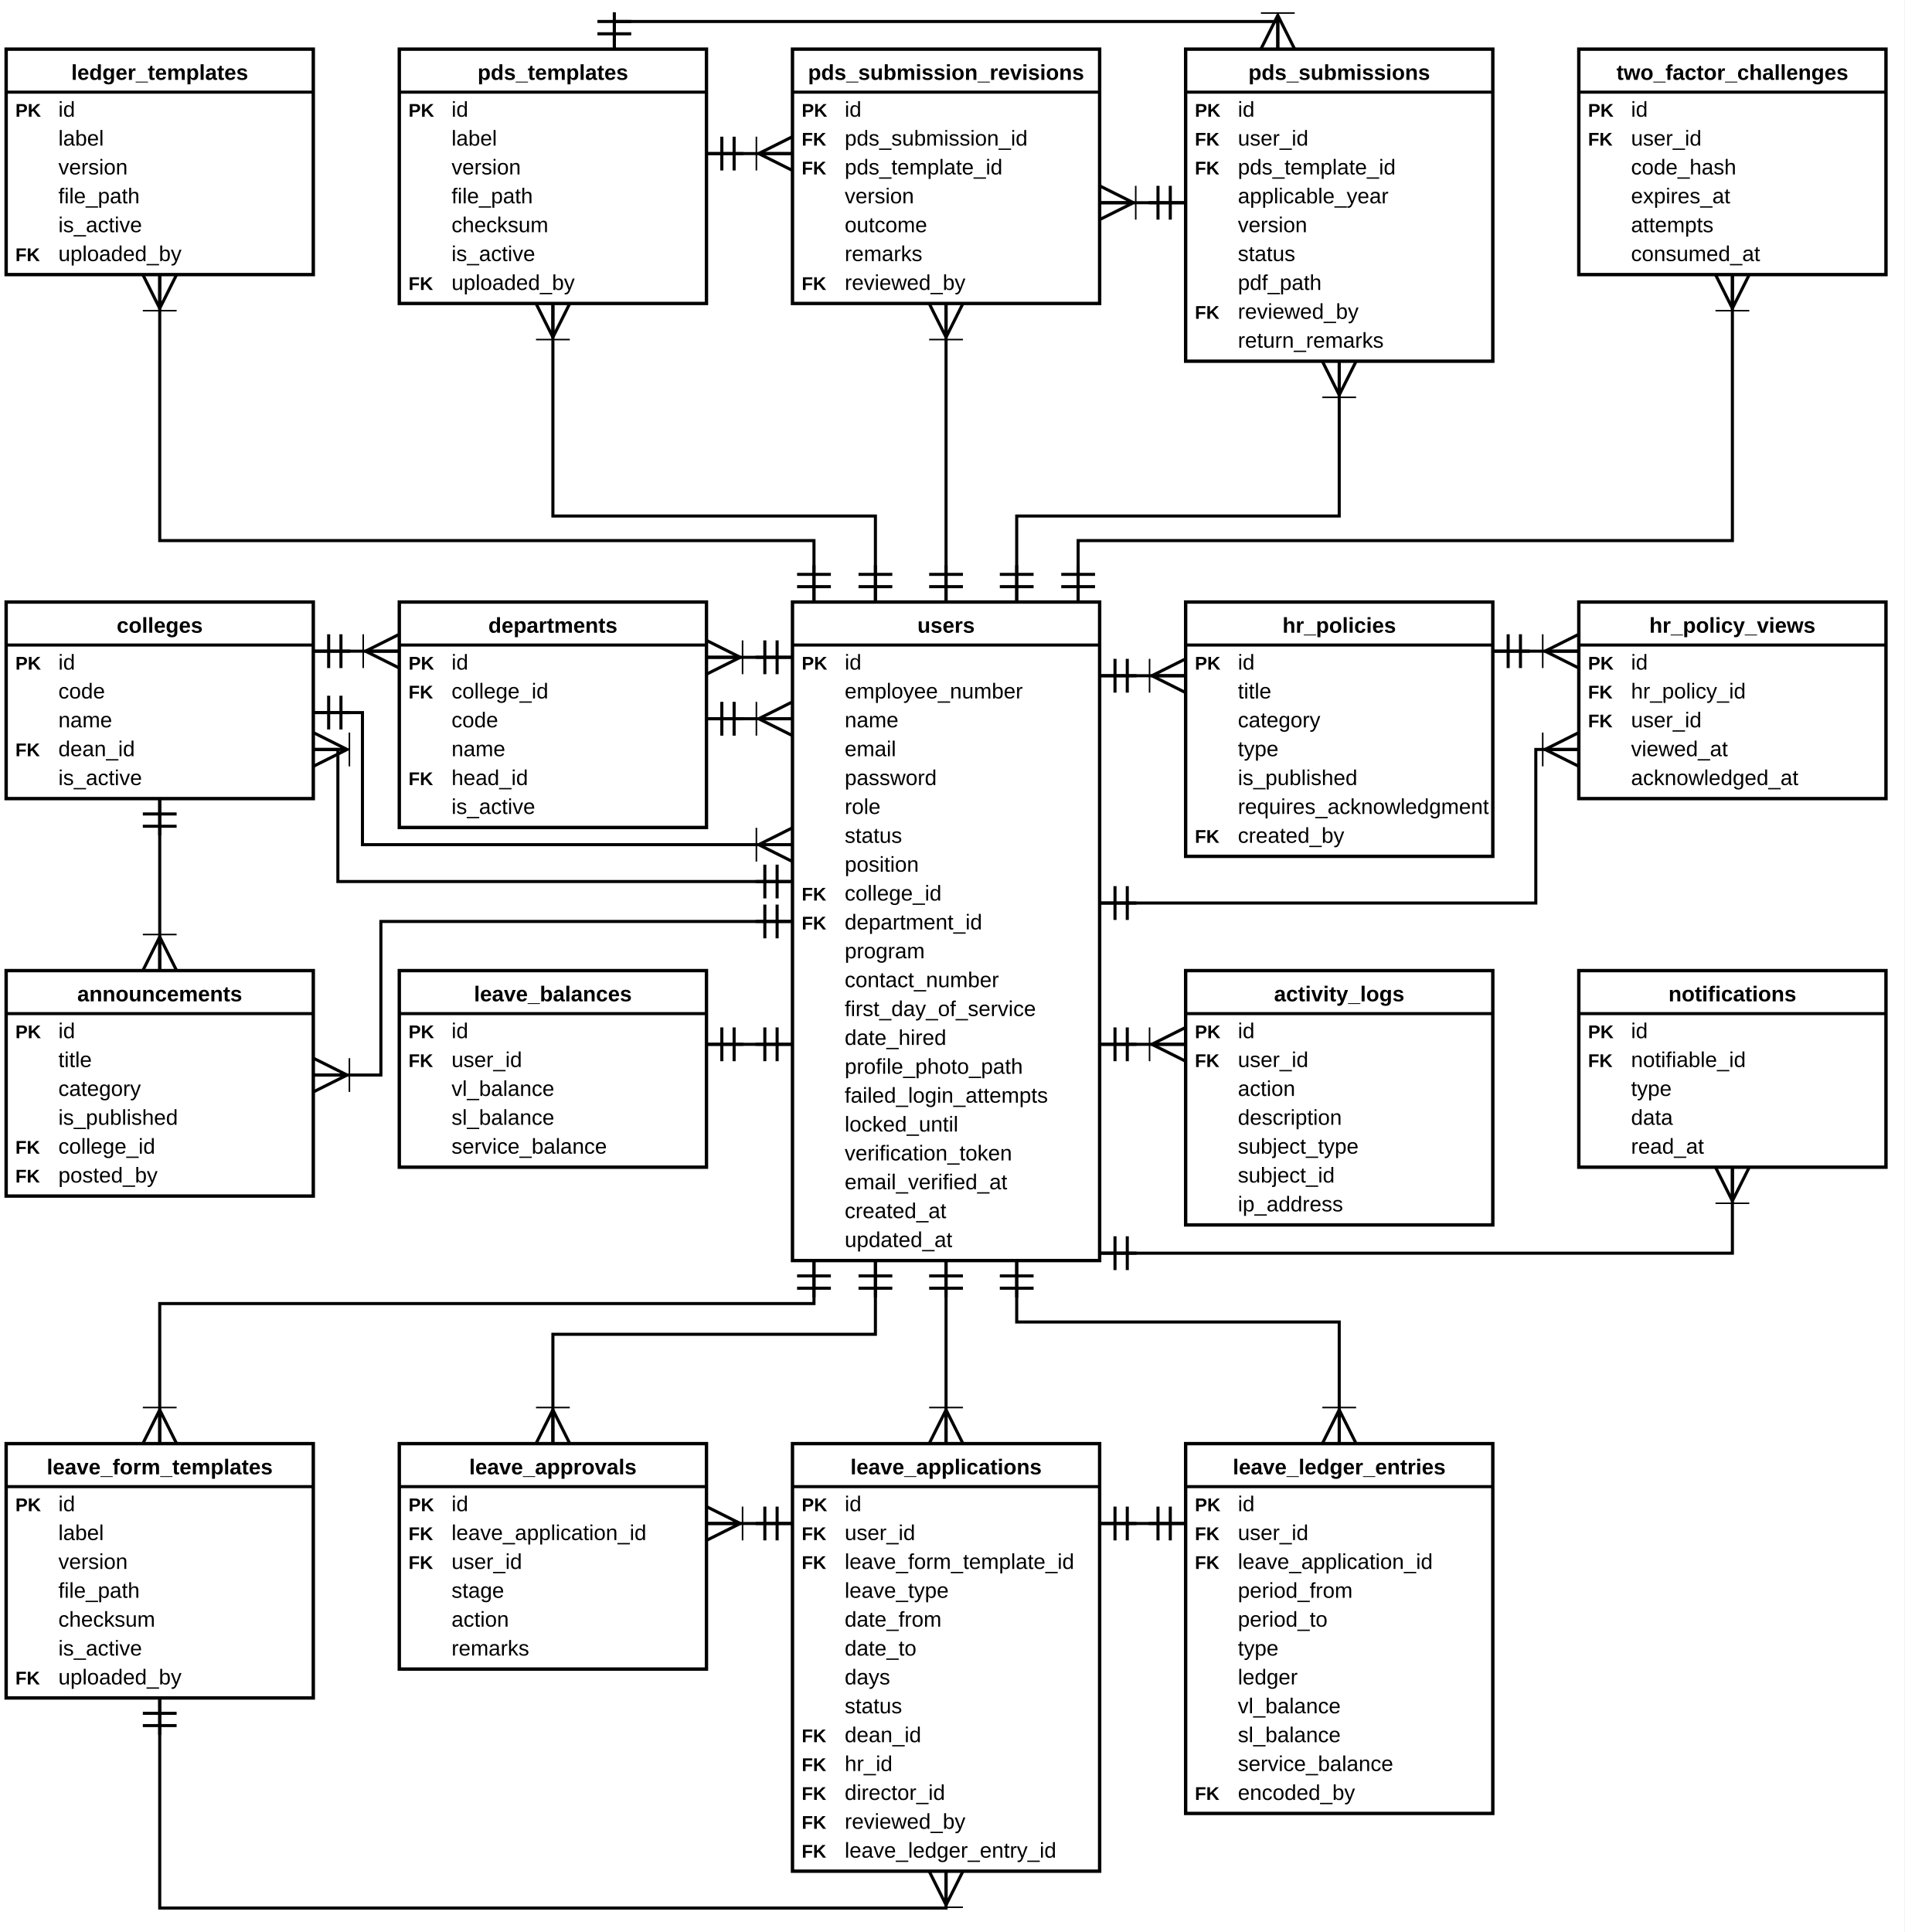
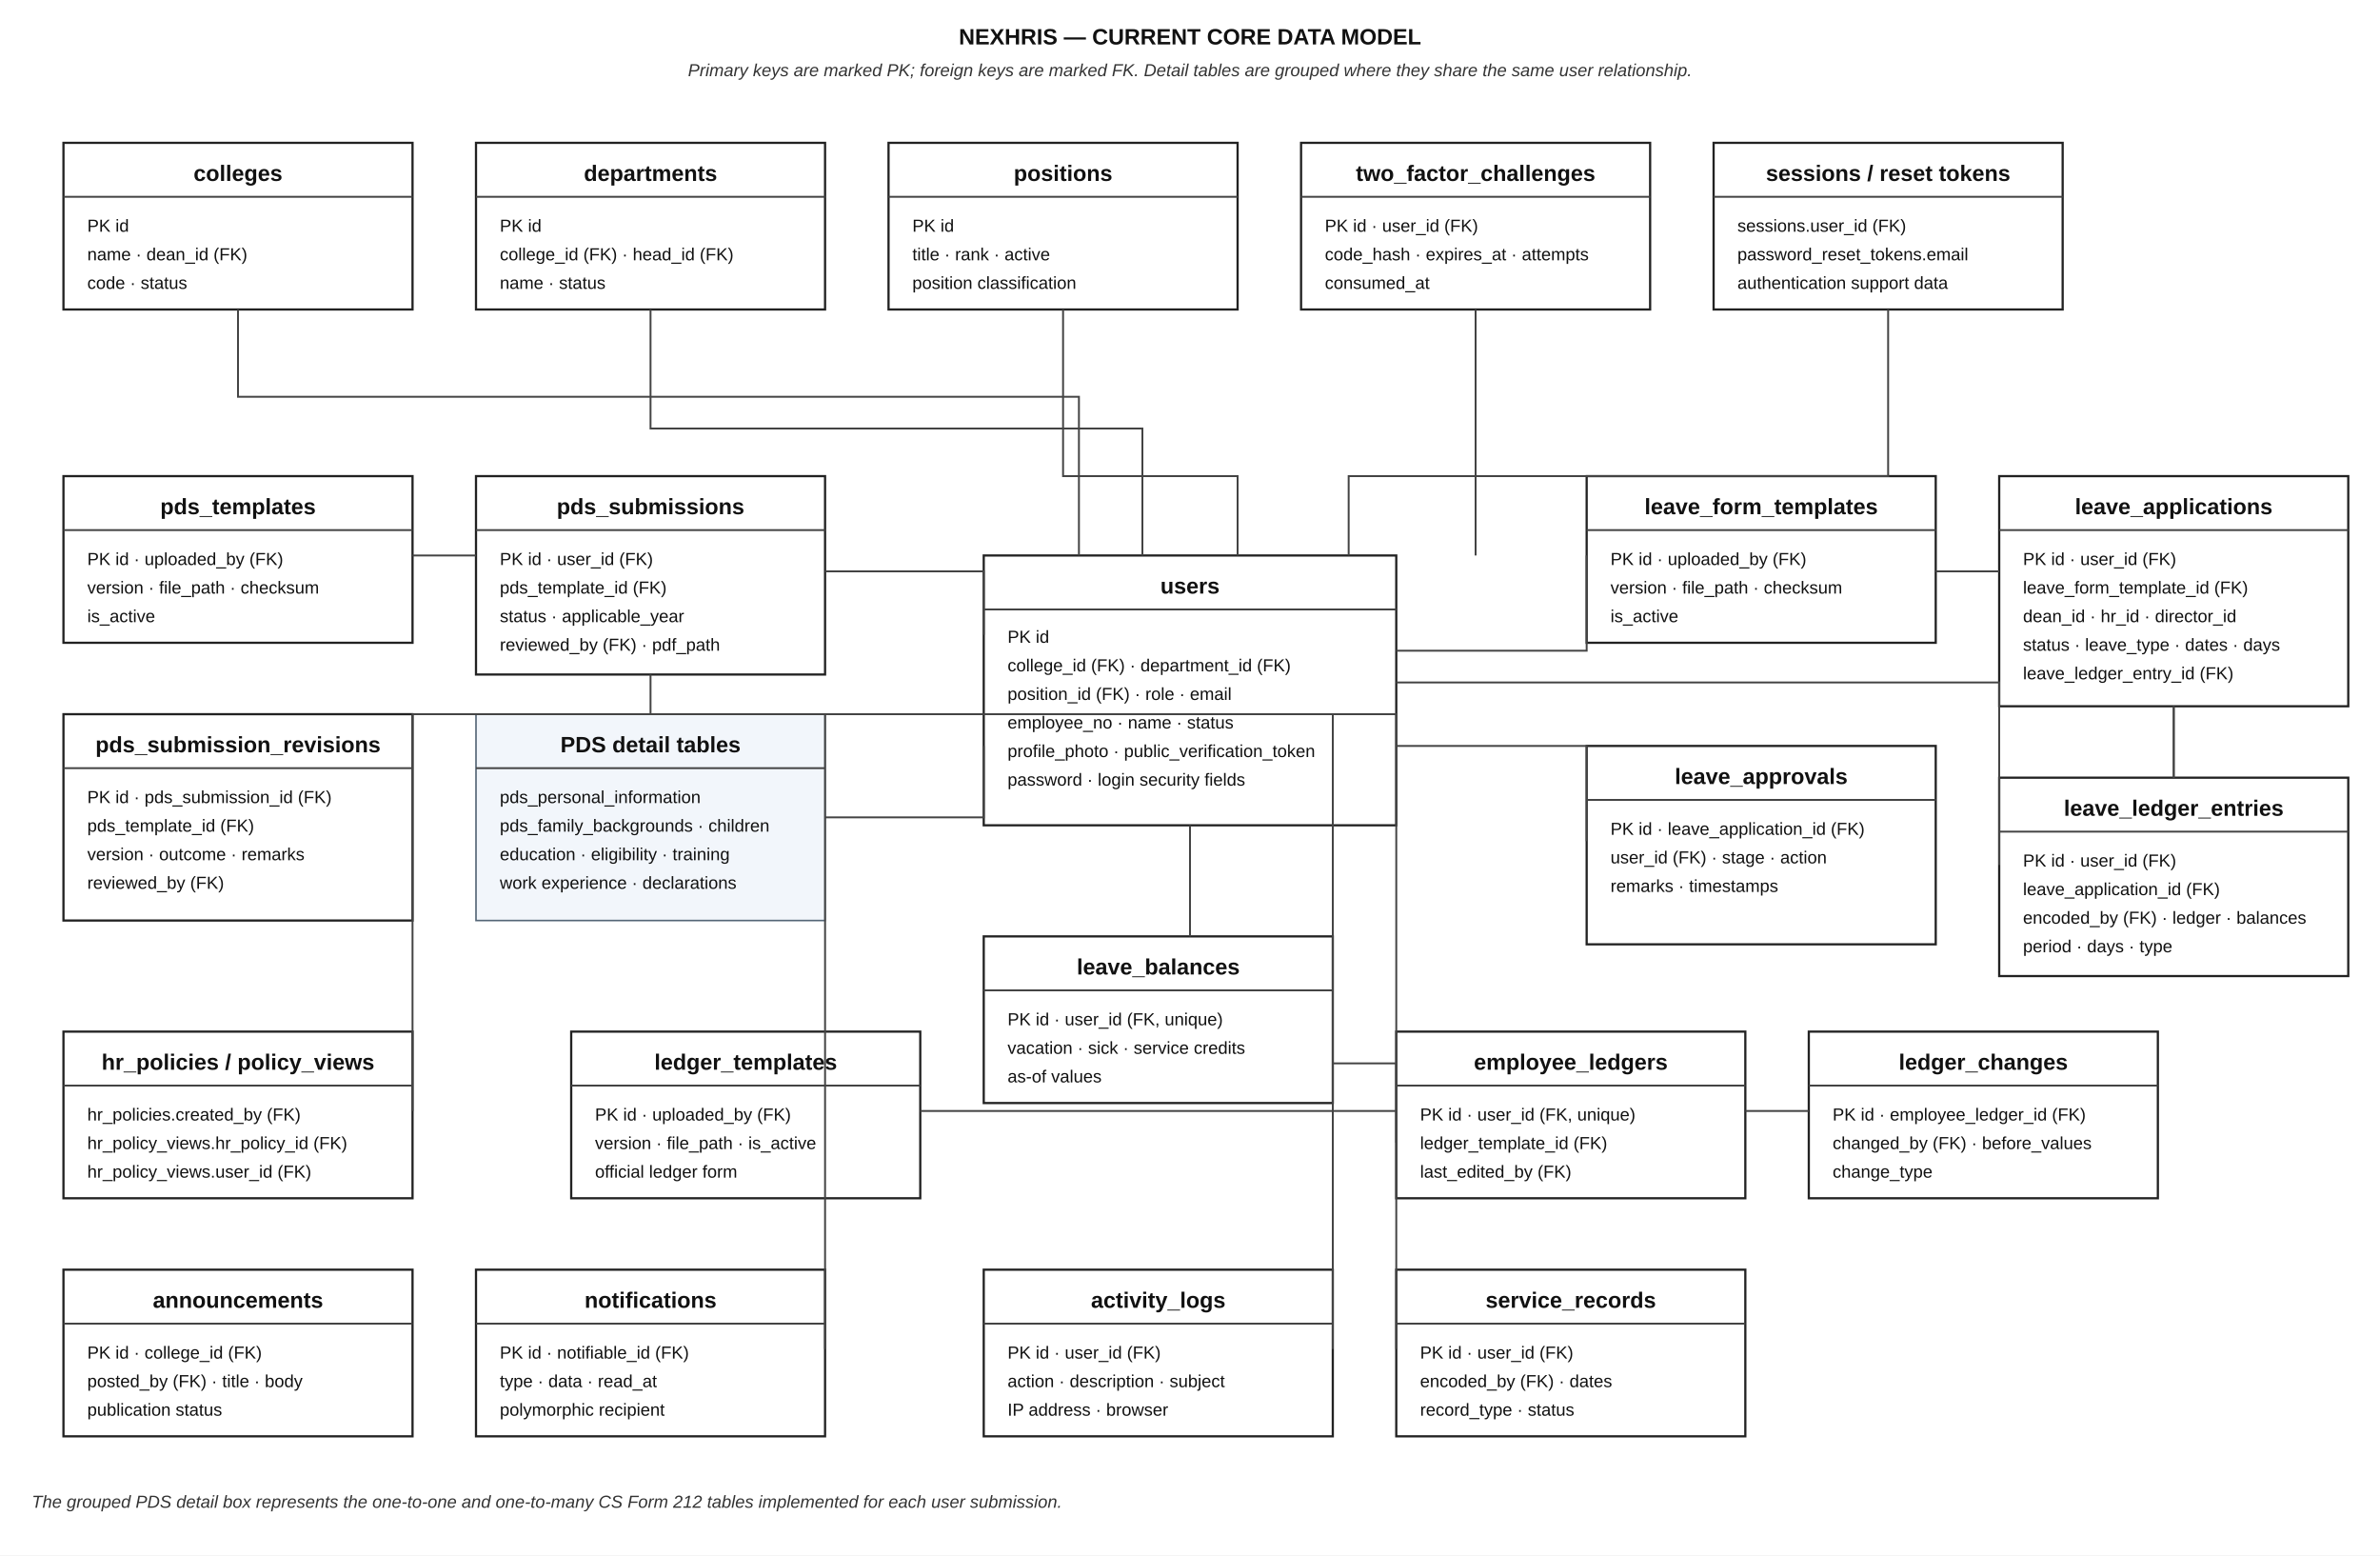
- <svg xmlns="http://www.w3.org/2000/svg" viewBox="0 0 620 629" width="620" height="629">
-   <rect x="0" y="0" width="620" height="629" fill="#ffffff" />
+ <svg xmlns="http://www.w3.org/2000/svg" width="1500" height="980" viewBox="0 0 1500 980">
+   <rect width="1500" height="980" fill="white" />
  <defs>
-     <marker id="uga" viewBox="0 0 10 10" refX="9" refY="5" markerWidth="7" markerHeight="7" orient="auto-start-reverse">
-       <path d="M0,0.8 L9.2,5 L0,9.2 z" fill="#000" />
-     </marker>
-     <marker id="ugg" viewBox="0 0 12 12" refX="11" refY="6" markerWidth="11" markerHeight="11" orient="auto">
-       <path d="M0.5,0.5 L11,6 L0.5,11.5 z" fill="#fff" stroke="#000" stroke-width="1" />
-     </marker>
-     <marker id="ugcrow" viewBox="0 0 12 12" refX="12" refY="6" markerWidth="12" markerHeight="12" orient="auto">
-       <path d="M12,0.5 L1,6 L12,11.5 M1,6 H12 M0,0.5 V11.5" fill="none" stroke="#000" stroke-width="1" />
-     </marker>
-     <marker id="ugone" viewBox="0 0 12 12" refX="12" refY="6" markerWidth="12" markerHeight="12" orient="auto-start-reverse">
-       <path d="M3,0.5 V11.5 M7,0.5 V11.5 M0,6 H12" fill="none" stroke="#000" stroke-width="1" />
-     </marker>
+     <style>text{font-family:Arial,Helvetica,sans-serif;fill:#111}.box{fill:#fff;stroke:#222;stroke-width:1.4}.title{font-size:14px;font-weight:bold}.field{font-size:11px}.rel{stroke:#444;stroke-width:1.2;fill:none}.card{font-size:11px;font-style:italic;fill:#333}.group{fill:#f2f6fb;stroke:#567;stroke-width:1}</style>
  </defs>
-   <rect x="2" y="16" width="100" height="73.4" fill="#fff" stroke="#000" stroke-width="1.1" />
-   <path d="M2,30 H102" fill="none" stroke="#000" stroke-width="1" />
-   <text x="52" y="26" text-anchor="middle" font-family="Arial, Helvetica, sans-serif" fill="#000" font-size="7" font-weight="bold">ledger_templates</text>
-   <text x="5" y="38" font-family="Arial, Helvetica, sans-serif" fill="#000" font-size="6" font-weight="bold">PK</text>
-   <text x="19" y="38" font-family="Arial, Helvetica, sans-serif" fill="#000" font-size="7">id</text>
-   <text x="19" y="47.4" font-family="Arial, Helvetica, sans-serif" fill="#000" font-size="7">label</text>
-   <text x="19" y="56.8" font-family="Arial, Helvetica, sans-serif" fill="#000" font-size="7">version</text>
-   <text x="19" y="66.2" font-family="Arial, Helvetica, sans-serif" fill="#000" font-size="7">file_path</text>
-   <text x="19" y="75.6" font-family="Arial, Helvetica, sans-serif" fill="#000" font-size="7">is_active</text>
-   <text x="5" y="85" font-family="Arial, Helvetica, sans-serif" fill="#000" font-size="6" font-weight="bold">FK</text>
-   <text x="19" y="85" font-family="Arial, Helvetica, sans-serif" fill="#000" font-size="7">uploaded_by</text>
-   <rect x="130" y="16" width="100" height="82.8" fill="#fff" stroke="#000" stroke-width="1.1" />
-   <path d="M130,30 H230" fill="none" stroke="#000" stroke-width="1" />
-   <text x="180" y="26" text-anchor="middle" font-family="Arial, Helvetica, sans-serif" fill="#000" font-size="7" font-weight="bold">pds_templates</text>
-   <text x="133" y="38" font-family="Arial, Helvetica, sans-serif" fill="#000" font-size="6" font-weight="bold">PK</text>
-   <text x="147" y="38" font-family="Arial, Helvetica, sans-serif" fill="#000" font-size="7">id</text>
-   <text x="147" y="47.4" font-family="Arial, Helvetica, sans-serif" fill="#000" font-size="7">label</text>
-   <text x="147" y="56.8" font-family="Arial, Helvetica, sans-serif" fill="#000" font-size="7">version</text>
-   <text x="147" y="66.2" font-family="Arial, Helvetica, sans-serif" fill="#000" font-size="7">file_path</text>
-   <text x="147" y="75.6" font-family="Arial, Helvetica, sans-serif" fill="#000" font-size="7">checksum</text>
-   <text x="147" y="85" font-family="Arial, Helvetica, sans-serif" fill="#000" font-size="7">is_active</text>
-   <text x="133" y="94.4" font-family="Arial, Helvetica, sans-serif" fill="#000" font-size="6" font-weight="bold">FK</text>
-   <text x="147" y="94.4" font-family="Arial, Helvetica, sans-serif" fill="#000" font-size="7">uploaded_by</text>
-   <rect x="258" y="16" width="100" height="82.8" fill="#fff" stroke="#000" stroke-width="1.1" />
-   <path d="M258,30 H358" fill="none" stroke="#000" stroke-width="1" />
-   <text x="308" y="26" text-anchor="middle" font-family="Arial, Helvetica, sans-serif" fill="#000" font-size="7" font-weight="bold">pds_submission_revisions</text>
-   <text x="261" y="38" font-family="Arial, Helvetica, sans-serif" fill="#000" font-size="6" font-weight="bold">PK</text>
-   <text x="275" y="38" font-family="Arial, Helvetica, sans-serif" fill="#000" font-size="7">id</text>
-   <text x="261" y="47.4" font-family="Arial, Helvetica, sans-serif" fill="#000" font-size="6" font-weight="bold">FK</text>
-   <text x="275" y="47.4" font-family="Arial, Helvetica, sans-serif" fill="#000" font-size="7">pds_submission_id</text>
-   <text x="261" y="56.8" font-family="Arial, Helvetica, sans-serif" fill="#000" font-size="6" font-weight="bold">FK</text>
-   <text x="275" y="56.8" font-family="Arial, Helvetica, sans-serif" fill="#000" font-size="7">pds_template_id</text>
-   <text x="275" y="66.2" font-family="Arial, Helvetica, sans-serif" fill="#000" font-size="7">version</text>
-   <text x="275" y="75.6" font-family="Arial, Helvetica, sans-serif" fill="#000" font-size="7">outcome</text>
-   <text x="275" y="85" font-family="Arial, Helvetica, sans-serif" fill="#000" font-size="7">remarks</text>
-   <text x="261" y="94.4" font-family="Arial, Helvetica, sans-serif" fill="#000" font-size="6" font-weight="bold">FK</text>
-   <text x="275" y="94.4" font-family="Arial, Helvetica, sans-serif" fill="#000" font-size="7">reviewed_by</text>
-   <rect x="386" y="16" width="100" height="101.6" fill="#fff" stroke="#000" stroke-width="1.1" />
-   <path d="M386,30 H486" fill="none" stroke="#000" stroke-width="1" />
-   <text x="436" y="26" text-anchor="middle" font-family="Arial, Helvetica, sans-serif" fill="#000" font-size="7" font-weight="bold">pds_submissions</text>
-   <text x="389" y="38" font-family="Arial, Helvetica, sans-serif" fill="#000" font-size="6" font-weight="bold">PK</text>
-   <text x="403" y="38" font-family="Arial, Helvetica, sans-serif" fill="#000" font-size="7">id</text>
-   <text x="389" y="47.4" font-family="Arial, Helvetica, sans-serif" fill="#000" font-size="6" font-weight="bold">FK</text>
-   <text x="403" y="47.4" font-family="Arial, Helvetica, sans-serif" fill="#000" font-size="7">user_id</text>
-   <text x="389" y="56.8" font-family="Arial, Helvetica, sans-serif" fill="#000" font-size="6" font-weight="bold">FK</text>
-   <text x="403" y="56.8" font-family="Arial, Helvetica, sans-serif" fill="#000" font-size="7">pds_template_id</text>
-   <text x="403" y="66.2" font-family="Arial, Helvetica, sans-serif" fill="#000" font-size="7">applicable_year</text>
-   <text x="403" y="75.6" font-family="Arial, Helvetica, sans-serif" fill="#000" font-size="7">version</text>
-   <text x="403" y="85" font-family="Arial, Helvetica, sans-serif" fill="#000" font-size="7">status</text>
-   <text x="403" y="94.4" font-family="Arial, Helvetica, sans-serif" fill="#000" font-size="7">pdf_path</text>
-   <text x="389" y="103.8" font-family="Arial, Helvetica, sans-serif" fill="#000" font-size="6" font-weight="bold">FK</text>
-   <text x="403" y="103.8" font-family="Arial, Helvetica, sans-serif" fill="#000" font-size="7">reviewed_by</text>
-   <text x="403" y="113.2" font-family="Arial, Helvetica, sans-serif" fill="#000" font-size="7">return_remarks</text>
-   <rect x="514" y="16" width="100" height="73.4" fill="#fff" stroke="#000" stroke-width="1.1" />
-   <path d="M514,30 H614" fill="none" stroke="#000" stroke-width="1" />
-   <text x="564" y="26" text-anchor="middle" font-family="Arial, Helvetica, sans-serif" fill="#000" font-size="7" font-weight="bold">two_factor_challenges</text>
-   <text x="517" y="38" font-family="Arial, Helvetica, sans-serif" fill="#000" font-size="6" font-weight="bold">PK</text>
-   <text x="531" y="38" font-family="Arial, Helvetica, sans-serif" fill="#000" font-size="7">id</text>
-   <text x="517" y="47.4" font-family="Arial, Helvetica, sans-serif" fill="#000" font-size="6" font-weight="bold">FK</text>
-   <text x="531" y="47.4" font-family="Arial, Helvetica, sans-serif" fill="#000" font-size="7">user_id</text>
-   <text x="531" y="56.8" font-family="Arial, Helvetica, sans-serif" fill="#000" font-size="7">code_hash</text>
-   <text x="531" y="66.2" font-family="Arial, Helvetica, sans-serif" fill="#000" font-size="7">expires_at</text>
-   <text x="531" y="75.6" font-family="Arial, Helvetica, sans-serif" fill="#000" font-size="7">attempts</text>
-   <text x="531" y="85" font-family="Arial, Helvetica, sans-serif" fill="#000" font-size="7">consumed_at</text>
-   <rect x="258" y="196" width="100" height="214.4" fill="#fff" stroke="#000" stroke-width="1.1" />
-   <path d="M258,210 H358" fill="none" stroke="#000" stroke-width="1" />
-   <text x="308" y="206" text-anchor="middle" font-family="Arial, Helvetica, sans-serif" fill="#000" font-size="7" font-weight="bold">users</text>
-   <text x="261" y="218" font-family="Arial, Helvetica, sans-serif" fill="#000" font-size="6" font-weight="bold">PK</text>
-   <text x="275" y="218" font-family="Arial, Helvetica, sans-serif" fill="#000" font-size="7">id</text>
-   <text x="275" y="227.4" font-family="Arial, Helvetica, sans-serif" fill="#000" font-size="7">employee_number</text>
-   <text x="275" y="236.8" font-family="Arial, Helvetica, sans-serif" fill="#000" font-size="7">name</text>
-   <text x="275" y="246.2" font-family="Arial, Helvetica, sans-serif" fill="#000" font-size="7">email</text>
-   <text x="275" y="255.6" font-family="Arial, Helvetica, sans-serif" fill="#000" font-size="7">password</text>
-   <text x="275" y="265" font-family="Arial, Helvetica, sans-serif" fill="#000" font-size="7">role</text>
-   <text x="275" y="274.4" font-family="Arial, Helvetica, sans-serif" fill="#000" font-size="7">status</text>
-   <text x="275" y="283.8" font-family="Arial, Helvetica, sans-serif" fill="#000" font-size="7">position</text>
-   <text x="261" y="293.2" font-family="Arial, Helvetica, sans-serif" fill="#000" font-size="6" font-weight="bold">FK</text>
-   <text x="275" y="293.2" font-family="Arial, Helvetica, sans-serif" fill="#000" font-size="7">college_id</text>
-   <text x="261" y="302.6" font-family="Arial, Helvetica, sans-serif" fill="#000" font-size="6" font-weight="bold">FK</text>
-   <text x="275" y="302.6" font-family="Arial, Helvetica, sans-serif" fill="#000" font-size="7">department_id</text>
-   <text x="275" y="312" font-family="Arial, Helvetica, sans-serif" fill="#000" font-size="7">program</text>
-   <text x="275" y="321.4" font-family="Arial, Helvetica, sans-serif" fill="#000" font-size="7">contact_number</text>
-   <text x="275" y="330.8" font-family="Arial, Helvetica, sans-serif" fill="#000" font-size="7">first_day_of_service</text>
-   <text x="275" y="340.2" font-family="Arial, Helvetica, sans-serif" fill="#000" font-size="7">date_hired</text>
-   <text x="275" y="349.6" font-family="Arial, Helvetica, sans-serif" fill="#000" font-size="7">profile_photo_path</text>
-   <text x="275" y="359" font-family="Arial, Helvetica, sans-serif" fill="#000" font-size="7">failed_login_attempts</text>
-   <text x="275" y="368.4" font-family="Arial, Helvetica, sans-serif" fill="#000" font-size="7">locked_until</text>
-   <text x="275" y="377.8" font-family="Arial, Helvetica, sans-serif" fill="#000" font-size="7">verification_token</text>
-   <text x="275" y="387.2" font-family="Arial, Helvetica, sans-serif" fill="#000" font-size="7">email_verified_at</text>
-   <text x="275" y="396.6" font-family="Arial, Helvetica, sans-serif" fill="#000" font-size="7">created_at</text>
-   <text x="275" y="406" font-family="Arial, Helvetica, sans-serif" fill="#000" font-size="7">updated_at</text>
-   <rect x="2" y="196" width="100" height="64" fill="#fff" stroke="#000" stroke-width="1.1" />
-   <path d="M2,210 H102" fill="none" stroke="#000" stroke-width="1" />
-   <text x="52" y="206" text-anchor="middle" font-family="Arial, Helvetica, sans-serif" fill="#000" font-size="7" font-weight="bold">colleges</text>
-   <text x="5" y="218" font-family="Arial, Helvetica, sans-serif" fill="#000" font-size="6" font-weight="bold">PK</text>
-   <text x="19" y="218" font-family="Arial, Helvetica, sans-serif" fill="#000" font-size="7">id</text>
-   <text x="19" y="227.4" font-family="Arial, Helvetica, sans-serif" fill="#000" font-size="7">code</text>
-   <text x="19" y="236.8" font-family="Arial, Helvetica, sans-serif" fill="#000" font-size="7">name</text>
-   <text x="5" y="246.2" font-family="Arial, Helvetica, sans-serif" fill="#000" font-size="6" font-weight="bold">FK</text>
-   <text x="19" y="246.2" font-family="Arial, Helvetica, sans-serif" fill="#000" font-size="7">dean_id</text>
-   <text x="19" y="255.6" font-family="Arial, Helvetica, sans-serif" fill="#000" font-size="7">is_active</text>
-   <rect x="130" y="196" width="100" height="73.4" fill="#fff" stroke="#000" stroke-width="1.1" />
-   <path d="M130,210 H230" fill="none" stroke="#000" stroke-width="1" />
-   <text x="180" y="206" text-anchor="middle" font-family="Arial, Helvetica, sans-serif" fill="#000" font-size="7" font-weight="bold">departments</text>
-   <text x="133" y="218" font-family="Arial, Helvetica, sans-serif" fill="#000" font-size="6" font-weight="bold">PK</text>
-   <text x="147" y="218" font-family="Arial, Helvetica, sans-serif" fill="#000" font-size="7">id</text>
-   <text x="133" y="227.4" font-family="Arial, Helvetica, sans-serif" fill="#000" font-size="6" font-weight="bold">FK</text>
-   <text x="147" y="227.4" font-family="Arial, Helvetica, sans-serif" fill="#000" font-size="7">college_id</text>
-   <text x="147" y="236.8" font-family="Arial, Helvetica, sans-serif" fill="#000" font-size="7">code</text>
-   <text x="147" y="246.2" font-family="Arial, Helvetica, sans-serif" fill="#000" font-size="7">name</text>
-   <text x="133" y="255.6" font-family="Arial, Helvetica, sans-serif" fill="#000" font-size="6" font-weight="bold">FK</text>
-   <text x="147" y="255.6" font-family="Arial, Helvetica, sans-serif" fill="#000" font-size="7">head_id</text>
-   <text x="147" y="265" font-family="Arial, Helvetica, sans-serif" fill="#000" font-size="7">is_active</text>
-   <rect x="2" y="316" width="100" height="73.4" fill="#fff" stroke="#000" stroke-width="1.1" />
-   <path d="M2,330 H102" fill="none" stroke="#000" stroke-width="1" />
-   <text x="52" y="326" text-anchor="middle" font-family="Arial, Helvetica, sans-serif" fill="#000" font-size="7" font-weight="bold">announcements</text>
-   <text x="5" y="338" font-family="Arial, Helvetica, sans-serif" fill="#000" font-size="6" font-weight="bold">PK</text>
-   <text x="19" y="338" font-family="Arial, Helvetica, sans-serif" fill="#000" font-size="7">id</text>
-   <text x="19" y="347.4" font-family="Arial, Helvetica, sans-serif" fill="#000" font-size="7">title</text>
-   <text x="19" y="356.8" font-family="Arial, Helvetica, sans-serif" fill="#000" font-size="7">category</text>
-   <text x="19" y="366.2" font-family="Arial, Helvetica, sans-serif" fill="#000" font-size="7">is_published</text>
-   <text x="5" y="375.6" font-family="Arial, Helvetica, sans-serif" fill="#000" font-size="6" font-weight="bold">FK</text>
-   <text x="19" y="375.6" font-family="Arial, Helvetica, sans-serif" fill="#000" font-size="7">college_id</text>
-   <text x="5" y="385" font-family="Arial, Helvetica, sans-serif" fill="#000" font-size="6" font-weight="bold">FK</text>
-   <text x="19" y="385" font-family="Arial, Helvetica, sans-serif" fill="#000" font-size="7">posted_by</text>
-   <rect x="130" y="316" width="100" height="64" fill="#fff" stroke="#000" stroke-width="1.1" />
-   <path d="M130,330 H230" fill="none" stroke="#000" stroke-width="1" />
-   <text x="180" y="326" text-anchor="middle" font-family="Arial, Helvetica, sans-serif" fill="#000" font-size="7" font-weight="bold">leave_balances</text>
-   <text x="133" y="338" font-family="Arial, Helvetica, sans-serif" fill="#000" font-size="6" font-weight="bold">PK</text>
-   <text x="147" y="338" font-family="Arial, Helvetica, sans-serif" fill="#000" font-size="7">id</text>
-   <text x="133" y="347.4" font-family="Arial, Helvetica, sans-serif" fill="#000" font-size="6" font-weight="bold">FK</text>
-   <text x="147" y="347.4" font-family="Arial, Helvetica, sans-serif" fill="#000" font-size="7">user_id</text>
-   <text x="147" y="356.8" font-family="Arial, Helvetica, sans-serif" fill="#000" font-size="7">vl_balance</text>
-   <text x="147" y="366.2" font-family="Arial, Helvetica, sans-serif" fill="#000" font-size="7">sl_balance</text>
-   <text x="147" y="375.6" font-family="Arial, Helvetica, sans-serif" fill="#000" font-size="7">service_balance</text>
-   <rect x="386" y="196" width="100" height="82.8" fill="#fff" stroke="#000" stroke-width="1.1" />
-   <path d="M386,210 H486" fill="none" stroke="#000" stroke-width="1" />
-   <text x="436" y="206" text-anchor="middle" font-family="Arial, Helvetica, sans-serif" fill="#000" font-size="7" font-weight="bold">hr_policies</text>
-   <text x="389" y="218" font-family="Arial, Helvetica, sans-serif" fill="#000" font-size="6" font-weight="bold">PK</text>
-   <text x="403" y="218" font-family="Arial, Helvetica, sans-serif" fill="#000" font-size="7">id</text>
-   <text x="403" y="227.4" font-family="Arial, Helvetica, sans-serif" fill="#000" font-size="7">title</text>
-   <text x="403" y="236.8" font-family="Arial, Helvetica, sans-serif" fill="#000" font-size="7">category</text>
-   <text x="403" y="246.2" font-family="Arial, Helvetica, sans-serif" fill="#000" font-size="7">type</text>
-   <text x="403" y="255.6" font-family="Arial, Helvetica, sans-serif" fill="#000" font-size="7">is_published</text>
-   <text x="403" y="265" font-family="Arial, Helvetica, sans-serif" fill="#000" font-size="7">requires_acknowledgment</text>
-   <text x="389" y="274.4" font-family="Arial, Helvetica, sans-serif" fill="#000" font-size="6" font-weight="bold">FK</text>
-   <text x="403" y="274.4" font-family="Arial, Helvetica, sans-serif" fill="#000" font-size="7">created_by</text>
-   <rect x="514" y="196" width="100" height="64" fill="#fff" stroke="#000" stroke-width="1.1" />
-   <path d="M514,210 H614" fill="none" stroke="#000" stroke-width="1" />
-   <text x="564" y="206" text-anchor="middle" font-family="Arial, Helvetica, sans-serif" fill="#000" font-size="7" font-weight="bold">hr_policy_views</text>
-   <text x="517" y="218" font-family="Arial, Helvetica, sans-serif" fill="#000" font-size="6" font-weight="bold">PK</text>
-   <text x="531" y="218" font-family="Arial, Helvetica, sans-serif" fill="#000" font-size="7">id</text>
-   <text x="517" y="227.4" font-family="Arial, Helvetica, sans-serif" fill="#000" font-size="6" font-weight="bold">FK</text>
-   <text x="531" y="227.4" font-family="Arial, Helvetica, sans-serif" fill="#000" font-size="7">hr_policy_id</text>
-   <text x="517" y="236.8" font-family="Arial, Helvetica, sans-serif" fill="#000" font-size="6" font-weight="bold">FK</text>
-   <text x="531" y="236.8" font-family="Arial, Helvetica, sans-serif" fill="#000" font-size="7">user_id</text>
-   <text x="531" y="246.2" font-family="Arial, Helvetica, sans-serif" fill="#000" font-size="7">viewed_at</text>
-   <text x="531" y="255.6" font-family="Arial, Helvetica, sans-serif" fill="#000" font-size="7">acknowledged_at</text>
-   <rect x="386" y="316" width="100" height="82.8" fill="#fff" stroke="#000" stroke-width="1.1" />
-   <path d="M386,330 H486" fill="none" stroke="#000" stroke-width="1" />
-   <text x="436" y="326" text-anchor="middle" font-family="Arial, Helvetica, sans-serif" fill="#000" font-size="7" font-weight="bold">activity_logs</text>
-   <text x="389" y="338" font-family="Arial, Helvetica, sans-serif" fill="#000" font-size="6" font-weight="bold">PK</text>
-   <text x="403" y="338" font-family="Arial, Helvetica, sans-serif" fill="#000" font-size="7">id</text>
-   <text x="389" y="347.4" font-family="Arial, Helvetica, sans-serif" fill="#000" font-size="6" font-weight="bold">FK</text>
-   <text x="403" y="347.4" font-family="Arial, Helvetica, sans-serif" fill="#000" font-size="7">user_id</text>
-   <text x="403" y="356.8" font-family="Arial, Helvetica, sans-serif" fill="#000" font-size="7">action</text>
-   <text x="403" y="366.2" font-family="Arial, Helvetica, sans-serif" fill="#000" font-size="7">description</text>
-   <text x="403" y="375.6" font-family="Arial, Helvetica, sans-serif" fill="#000" font-size="7">subject_type</text>
-   <text x="403" y="385" font-family="Arial, Helvetica, sans-serif" fill="#000" font-size="7">subject_id</text>
-   <text x="403" y="394.4" font-family="Arial, Helvetica, sans-serif" fill="#000" font-size="7">ip_address</text>
-   <rect x="514" y="316" width="100" height="64" fill="#fff" stroke="#000" stroke-width="1.1" />
-   <path d="M514,330 H614" fill="none" stroke="#000" stroke-width="1" />
-   <text x="564" y="326" text-anchor="middle" font-family="Arial, Helvetica, sans-serif" fill="#000" font-size="7" font-weight="bold">notifications</text>
-   <text x="517" y="338" font-family="Arial, Helvetica, sans-serif" fill="#000" font-size="6" font-weight="bold">PK</text>
-   <text x="531" y="338" font-family="Arial, Helvetica, sans-serif" fill="#000" font-size="7">id</text>
-   <text x="517" y="347.4" font-family="Arial, Helvetica, sans-serif" fill="#000" font-size="6" font-weight="bold">FK</text>
-   <text x="531" y="347.4" font-family="Arial, Helvetica, sans-serif" fill="#000" font-size="7">notifiable_id</text>
-   <text x="531" y="356.8" font-family="Arial, Helvetica, sans-serif" fill="#000" font-size="7">type</text>
-   <text x="531" y="366.2" font-family="Arial, Helvetica, sans-serif" fill="#000" font-size="7">data</text>
-   <text x="531" y="375.6" font-family="Arial, Helvetica, sans-serif" fill="#000" font-size="7">read_at</text>
-   <rect x="2" y="470" width="100" height="82.8" fill="#fff" stroke="#000" stroke-width="1.1" />
-   <path d="M2,484 H102" fill="none" stroke="#000" stroke-width="1" />
-   <text x="52" y="480" text-anchor="middle" font-family="Arial, Helvetica, sans-serif" fill="#000" font-size="7" font-weight="bold">leave_form_templates</text>
-   <text x="5" y="492" font-family="Arial, Helvetica, sans-serif" fill="#000" font-size="6" font-weight="bold">PK</text>
-   <text x="19" y="492" font-family="Arial, Helvetica, sans-serif" fill="#000" font-size="7">id</text>
-   <text x="19" y="501.4" font-family="Arial, Helvetica, sans-serif" fill="#000" font-size="7">label</text>
-   <text x="19" y="510.8" font-family="Arial, Helvetica, sans-serif" fill="#000" font-size="7">version</text>
-   <text x="19" y="520.2" font-family="Arial, Helvetica, sans-serif" fill="#000" font-size="7">file_path</text>
-   <text x="19" y="529.6" font-family="Arial, Helvetica, sans-serif" fill="#000" font-size="7">checksum</text>
-   <text x="19" y="539" font-family="Arial, Helvetica, sans-serif" fill="#000" font-size="7">is_active</text>
-   <text x="5" y="548.4" font-family="Arial, Helvetica, sans-serif" fill="#000" font-size="6" font-weight="bold">FK</text>
-   <text x="19" y="548.4" font-family="Arial, Helvetica, sans-serif" fill="#000" font-size="7">uploaded_by</text>
-   <rect x="130" y="470" width="100" height="73.4" fill="#fff" stroke="#000" stroke-width="1.1" />
-   <path d="M130,484 H230" fill="none" stroke="#000" stroke-width="1" />
-   <text x="180" y="480" text-anchor="middle" font-family="Arial, Helvetica, sans-serif" fill="#000" font-size="7" font-weight="bold">leave_approvals</text>
-   <text x="133" y="492" font-family="Arial, Helvetica, sans-serif" fill="#000" font-size="6" font-weight="bold">PK</text>
-   <text x="147" y="492" font-family="Arial, Helvetica, sans-serif" fill="#000" font-size="7">id</text>
-   <text x="133" y="501.4" font-family="Arial, Helvetica, sans-serif" fill="#000" font-size="6" font-weight="bold">FK</text>
-   <text x="147" y="501.4" font-family="Arial, Helvetica, sans-serif" fill="#000" font-size="7">leave_application_id</text>
-   <text x="133" y="510.8" font-family="Arial, Helvetica, sans-serif" fill="#000" font-size="6" font-weight="bold">FK</text>
-   <text x="147" y="510.8" font-family="Arial, Helvetica, sans-serif" fill="#000" font-size="7">user_id</text>
-   <text x="147" y="520.2" font-family="Arial, Helvetica, sans-serif" fill="#000" font-size="7">stage</text>
-   <text x="147" y="529.6" font-family="Arial, Helvetica, sans-serif" fill="#000" font-size="7">action</text>
-   <text x="147" y="539" font-family="Arial, Helvetica, sans-serif" fill="#000" font-size="7">remarks</text>
-   <rect x="258" y="470" width="100" height="139.2" fill="#fff" stroke="#000" stroke-width="1.1" />
-   <path d="M258,484 H358" fill="none" stroke="#000" stroke-width="1" />
-   <text x="308" y="480" text-anchor="middle" font-family="Arial, Helvetica, sans-serif" fill="#000" font-size="7" font-weight="bold">leave_applications</text>
-   <text x="261" y="492" font-family="Arial, Helvetica, sans-serif" fill="#000" font-size="6" font-weight="bold">PK</text>
-   <text x="275" y="492" font-family="Arial, Helvetica, sans-serif" fill="#000" font-size="7">id</text>
-   <text x="261" y="501.4" font-family="Arial, Helvetica, sans-serif" fill="#000" font-size="6" font-weight="bold">FK</text>
-   <text x="275" y="501.4" font-family="Arial, Helvetica, sans-serif" fill="#000" font-size="7">user_id</text>
-   <text x="261" y="510.8" font-family="Arial, Helvetica, sans-serif" fill="#000" font-size="6" font-weight="bold">FK</text>
-   <text x="275" y="510.8" font-family="Arial, Helvetica, sans-serif" fill="#000" font-size="7">leave_form_template_id</text>
-   <text x="275" y="520.2" font-family="Arial, Helvetica, sans-serif" fill="#000" font-size="7">leave_type</text>
-   <text x="275" y="529.6" font-family="Arial, Helvetica, sans-serif" fill="#000" font-size="7">date_from</text>
-   <text x="275" y="539" font-family="Arial, Helvetica, sans-serif" fill="#000" font-size="7">date_to</text>
-   <text x="275" y="548.4" font-family="Arial, Helvetica, sans-serif" fill="#000" font-size="7">days</text>
-   <text x="275" y="557.8" font-family="Arial, Helvetica, sans-serif" fill="#000" font-size="7">status</text>
-   <text x="261" y="567.2" font-family="Arial, Helvetica, sans-serif" fill="#000" font-size="6" font-weight="bold">FK</text>
-   <text x="275" y="567.2" font-family="Arial, Helvetica, sans-serif" fill="#000" font-size="7">dean_id</text>
-   <text x="261" y="576.6" font-family="Arial, Helvetica, sans-serif" fill="#000" font-size="6" font-weight="bold">FK</text>
-   <text x="275" y="576.6" font-family="Arial, Helvetica, sans-serif" fill="#000" font-size="7">hr_id</text>
-   <text x="261" y="586" font-family="Arial, Helvetica, sans-serif" fill="#000" font-size="6" font-weight="bold">FK</text>
-   <text x="275" y="586" font-family="Arial, Helvetica, sans-serif" fill="#000" font-size="7">director_id</text>
-   <text x="261" y="595.4" font-family="Arial, Helvetica, sans-serif" fill="#000" font-size="6" font-weight="bold">FK</text>
-   <text x="275" y="595.4" font-family="Arial, Helvetica, sans-serif" fill="#000" font-size="7">reviewed_by</text>
-   <text x="261" y="604.8" font-family="Arial, Helvetica, sans-serif" fill="#000" font-size="6" font-weight="bold">FK</text>
-   <text x="275" y="604.8" font-family="Arial, Helvetica, sans-serif" fill="#000" font-size="7">leave_ledger_entry_id</text>
-   <rect x="386" y="470" width="100" height="120.4" fill="#fff" stroke="#000" stroke-width="1.1" />
-   <path d="M386,484 H486" fill="none" stroke="#000" stroke-width="1" />
-   <text x="436" y="480" text-anchor="middle" font-family="Arial, Helvetica, sans-serif" fill="#000" font-size="7" font-weight="bold">leave_ledger_entries</text>
-   <text x="389" y="492" font-family="Arial, Helvetica, sans-serif" fill="#000" font-size="6" font-weight="bold">PK</text>
-   <text x="403" y="492" font-family="Arial, Helvetica, sans-serif" fill="#000" font-size="7">id</text>
-   <text x="389" y="501.4" font-family="Arial, Helvetica, sans-serif" fill="#000" font-size="6" font-weight="bold">FK</text>
-   <text x="403" y="501.4" font-family="Arial, Helvetica, sans-serif" fill="#000" font-size="7">user_id</text>
-   <text x="389" y="510.8" font-family="Arial, Helvetica, sans-serif" fill="#000" font-size="6" font-weight="bold">FK</text>
-   <text x="403" y="510.8" font-family="Arial, Helvetica, sans-serif" fill="#000" font-size="7">leave_application_id</text>
-   <text x="403" y="520.2" font-family="Arial, Helvetica, sans-serif" fill="#000" font-size="7">period_from</text>
-   <text x="403" y="529.6" font-family="Arial, Helvetica, sans-serif" fill="#000" font-size="7">period_to</text>
-   <text x="403" y="539" font-family="Arial, Helvetica, sans-serif" fill="#000" font-size="7">type</text>
-   <text x="403" y="548.4" font-family="Arial, Helvetica, sans-serif" fill="#000" font-size="7">ledger</text>
-   <text x="403" y="557.8" font-family="Arial, Helvetica, sans-serif" fill="#000" font-size="7">vl_balance</text>
-   <text x="403" y="567.2" font-family="Arial, Helvetica, sans-serif" fill="#000" font-size="7">sl_balance</text>
-   <text x="403" y="576.6" font-family="Arial, Helvetica, sans-serif" fill="#000" font-size="7">service_balance</text>
-   <text x="389" y="586" font-family="Arial, Helvetica, sans-serif" fill="#000" font-size="6" font-weight="bold">FK</text>
-   <text x="403" y="586" font-family="Arial, Helvetica, sans-serif" fill="#000" font-size="7">encoded_by</text>
-   <path d="M265,196 L265,176 L52,176 L52,89.4" marker-end="url(#ugcrow)" marker-start="url(#ugone)" fill="none" stroke="#000" stroke-width="1" />
-   <path d="M285,196 L285,168 L180,168 L180,98.8" marker-end="url(#ugcrow)" marker-start="url(#ugone)" fill="none" stroke="#000" stroke-width="1" />
-   <path d="M308,196 L308,98.8" marker-end="url(#ugcrow)" marker-start="url(#ugone)" fill="none" stroke="#000" stroke-width="1" />
-   <path d="M331,196 L331,168 L436,168 L436,117.6" marker-end="url(#ugcrow)" marker-start="url(#ugone)" fill="none" stroke="#000" stroke-width="1" />
-   <path d="M351,196 L351,176 L564,176 L564,89.4" marker-end="url(#ugcrow)" marker-start="url(#ugone)" fill="none" stroke="#000" stroke-width="1" />
-   <path d="M230,50 L258,50" marker-end="url(#ugcrow)" marker-start="url(#ugone)" fill="none" stroke="#000" stroke-width="1" />
-   <path d="M386,66 L358,66" marker-end="url(#ugcrow)" marker-start="url(#ugone)" fill="none" stroke="#000" stroke-width="1" />
-   <path d="M200,16 L200,7 L416,7 L416,16" marker-end="url(#ugcrow)" marker-start="url(#ugone)" fill="none" stroke="#000" stroke-width="1" />
-   <path d="M258,214 L230,214" marker-end="url(#ugcrow)" marker-start="url(#ugone)" fill="none" stroke="#000" stroke-width="1" />
-   <path d="M230,234 L258,234" marker-end="url(#ugcrow)" marker-start="url(#ugone)" fill="none" stroke="#000" stroke-width="1" />
-   <path d="M102,212 L130,212" marker-end="url(#ugcrow)" marker-start="url(#ugone)" fill="none" stroke="#000" stroke-width="1" />
-   <path d="M258,287 L110,287 L110,244 L102,244" marker-end="url(#ugcrow)" marker-start="url(#ugone)" fill="none" stroke="#000" stroke-width="1" />
-   <path d="M102,232 L118,232 L118,275 L258,275" marker-end="url(#ugcrow)" marker-start="url(#ugone)" fill="none" stroke="#000" stroke-width="1" />
-   <path d="M52,260 L52,316" marker-end="url(#ugcrow)" marker-start="url(#ugone)" fill="none" stroke="#000" stroke-width="1" />
-   <path d="M258,300 L124,300 L124,350 L102,350" marker-end="url(#ugcrow)" marker-start="url(#ugone)" fill="none" stroke="#000" stroke-width="1" />
-   <path d="M258,340 L230,340" marker-end="url(#ugone)" marker-start="url(#ugone)" fill="none" stroke="#000" stroke-width="1" />
-   <path d="M358,220 L386,220" marker-end="url(#ugcrow)" marker-start="url(#ugone)" fill="none" stroke="#000" stroke-width="1" />
-   <path d="M486,212 L514,212" marker-end="url(#ugcrow)" marker-start="url(#ugone)" fill="none" stroke="#000" stroke-width="1" />
-   <path d="M358,294 L500,294 L500,244 L514,244" marker-end="url(#ugcrow)" marker-start="url(#ugone)" fill="none" stroke="#000" stroke-width="1" />
-   <path d="M358,340 L386,340" marker-end="url(#ugcrow)" marker-start="url(#ugone)" fill="none" stroke="#000" stroke-width="1" />
-   <path d="M358,408 L564,408 L564,380" marker-end="url(#ugcrow)" marker-start="url(#ugone)" fill="none" stroke="#000" stroke-width="1" />
-   <path d="M265,410.4 L265,424.4 L52,424.4 L52,470" marker-end="url(#ugcrow)" marker-start="url(#ugone)" fill="none" stroke="#000" stroke-width="1" />
-   <path d="M285,410.4 L285,434.4 L180,434.4 L180,470" marker-end="url(#ugcrow)" marker-start="url(#ugone)" fill="none" stroke="#000" stroke-width="1" />
-   <path d="M308,410.4 L308,470" marker-end="url(#ugcrow)" marker-start="url(#ugone)" fill="none" stroke="#000" stroke-width="1" />
-   <path d="M331,410.4 L331,430.4 L436,430.4 L436,470" marker-end="url(#ugcrow)" marker-start="url(#ugone)" fill="none" stroke="#000" stroke-width="1" />
-   <path d="M258,496 L230,496" marker-end="url(#ugcrow)" marker-start="url(#ugone)" fill="none" stroke="#000" stroke-width="1" />
-   <path d="M358,496 L386,496" marker-end="url(#ugone)" marker-start="url(#ugone)" fill="none" stroke="#000" stroke-width="1" />
-   <path d="M52,552.8 L52,621.2 L308,621.2 L308,609.2" marker-end="url(#ugcrow)" marker-start="url(#ugone)" fill="none" stroke="#000" stroke-width="1" />
+   <text x="750" y="28" text-anchor="middle" class="title" font-size="20">NEXHRIS — CURRENT CORE DATA MODEL</text>
+   <text x="750" y="48" text-anchor="middle" class="card">Primary keys are marked PK; foreign keys are marked FK. Detail tables are grouped where they share the same user relationship.</text>
+   <g id="users">
+     <rect x="620" y="350" width="260" height="170" class="box" />
+     <text x="750" y="374" text-anchor="middle" class="title">users</text>
+     <path d="M620 384H880" class="rel" />
+     <text x="635" y="405" class="field">PK id</text>
+     <text x="635" y="423" class="field">college_id (FK) · department_id (FK)</text>
+     <text x="635" y="441" class="field">position_id (FK) · role · email</text>
+     <text x="635" y="459" class="field">employee_no · name · status</text>
+     <text x="635" y="477" class="field">profile_photo · public_verification_token</text>
+     <text x="635" y="495" class="field">password · login security fields</text>
+   </g>
+   <g>
+     <rect x="40" y="90" width="220" height="105" class="box" />
+     <text x="150" y="114" text-anchor="middle" class="title">colleges</text>
+     <path d="M40 124H260" class="rel" />
+     <text x="55" y="146" class="field">PK id</text>
+     <text x="55" y="164" class="field">name · dean_id (FK)</text>
+     <text x="55" y="182" class="field">code · status</text>
+   </g>
+   <g>
+     <rect x="300" y="90" width="220" height="105" class="box" />
+     <text x="410" y="114" text-anchor="middle" class="title">departments</text>
+     <path d="M300 124H520" class="rel" />
+     <text x="315" y="146" class="field">PK id</text>
+     <text x="315" y="164" class="field">college_id (FK) · head_id (FK)</text>
+     <text x="315" y="182" class="field">name · status</text>
+   </g>
+   <g>
+     <rect x="560" y="90" width="220" height="105" class="box" />
+     <text x="670" y="114" text-anchor="middle" class="title">positions</text>
+     <path d="M560 124H780" class="rel" />
+     <text x="575" y="146" class="field">PK id</text>
+     <text x="575" y="164" class="field">title · rank · active</text>
+     <text x="575" y="182" class="field">position classification</text>
+   </g>
+   <g>
+     <rect x="820" y="90" width="220" height="105" class="box" />
+     <text x="930" y="114" text-anchor="middle" class="title">two_factor_challenges</text>
+     <path d="M820 124H1040" class="rel" />
+     <text x="835" y="146" class="field">PK id · user_id (FK)</text>
+     <text x="835" y="164" class="field">code_hash · expires_at · attempts</text>
+     <text x="835" y="182" class="field">consumed_at</text>
+   </g>
+   <g>
+     <rect x="1080" y="90" width="220" height="105" class="box" />
+     <text x="1190" y="114" text-anchor="middle" class="title">sessions / reset tokens</text>
+     <path d="M1080 124H1300" class="rel" />
+     <text x="1095" y="146" class="field">sessions.user_id (FK)</text>
+     <text x="1095" y="164" class="field">password_reset_tokens.email</text>
+     <text x="1095" y="182" class="field">authentication support data</text>
+   </g>
+   <g>
+     <rect x="40" y="300" width="220" height="105" class="box" />
+     <text x="150" y="324" text-anchor="middle" class="title">pds_templates</text>
+     <path d="M40 334H260" class="rel" />
+     <text x="55" y="356" class="field">PK id · uploaded_by (FK)</text>
+     <text x="55" y="374" class="field">version · file_path · checksum</text>
+     <text x="55" y="392" class="field">is_active</text>
+   </g>
+   <g>
+     <rect x="300" y="300" width="220" height="125" class="box" />
+     <text x="410" y="324" text-anchor="middle" class="title">pds_submissions</text>
+     <path d="M300 334H520" class="rel" />
+     <text x="315" y="356" class="field">PK id · user_id (FK)</text>
+     <text x="315" y="374" class="field">pds_template_id (FK)</text>
+     <text x="315" y="392" class="field">status · applicable_year</text>
+     <text x="315" y="410" class="field">reviewed_by (FK) · pdf_path</text>
+   </g>
+   <g>
+     <rect x="40" y="450" width="220" height="130" class="box" />
+     <text x="150" y="474" text-anchor="middle" class="title">pds_submission_revisions</text>
+     <path d="M40 484H260" class="rel" />
+     <text x="55" y="506" class="field">PK id · pds_submission_id (FK)</text>
+     <text x="55" y="524" class="field">pds_template_id (FK)</text>
+     <text x="55" y="542" class="field">version · outcome · remarks</text>
+     <text x="55" y="560" class="field">reviewed_by (FK)</text>
+   </g>
+   <g>
+     <rect x="300" y="450" width="220" height="130" class="group" />
+     <text x="410" y="474" text-anchor="middle" class="title">PDS detail tables</text>
+     <path d="M300 484H520" class="rel" />
+     <text x="315" y="506" class="field">pds_personal_information</text>
+     <text x="315" y="524" class="field">pds_family_backgrounds · children</text>
+     <text x="315" y="542" class="field">education · eligibility · training</text>
+     <text x="315" y="560" class="field">work experience · declarations</text>
+   </g>
+   <g>
+     <rect x="1000" y="300" width="220" height="105" class="box" />
+     <text x="1110" y="324" text-anchor="middle" class="title">leave_form_templates</text>
+     <path d="M1000 334H1220" class="rel" />
+     <text x="1015" y="356" class="field">PK id · uploaded_by (FK)</text>
+     <text x="1015" y="374" class="field">version · file_path · checksum</text>
+     <text x="1015" y="392" class="field">is_active</text>
+   </g>
+   <g>
+     <rect x="1260" y="300" width="220" height="145" class="box" />
+     <text x="1370" y="324" text-anchor="middle" class="title">leave_applications</text>
+     <path d="M1260 334H1480" class="rel" />
+     <text x="1275" y="356" class="field">PK id · user_id (FK)</text>
+     <text x="1275" y="374" class="field">leave_form_template_id (FK)</text>
+     <text x="1275" y="392" class="field">dean_id · hr_id · director_id</text>
+     <text x="1275" y="410" class="field">status · leave_type · dates · days</text>
+     <text x="1275" y="428" class="field">leave_ledger_entry_id (FK)</text>
+   </g>
+   <g>
+     <rect x="1000" y="470" width="220" height="125" class="box" />
+     <text x="1110" y="494" text-anchor="middle" class="title">leave_approvals</text>
+     <path d="M1000 504H1220" class="rel" />
+     <text x="1015" y="526" class="field">PK id · leave_application_id (FK)</text>
+     <text x="1015" y="544" class="field">user_id (FK) · stage · action</text>
+     <text x="1015" y="562" class="field">remarks · timestamps</text>
+   </g>
+   <g>
+     <rect x="1260" y="490" width="220" height="125" class="box" />
+     <text x="1370" y="514" text-anchor="middle" class="title">leave_ledger_entries</text>
+     <path d="M1260 524H1480" class="rel" />
+     <text x="1275" y="546" class="field">PK id · user_id (FK)</text>
+     <text x="1275" y="564" class="field">leave_application_id (FK)</text>
+     <text x="1275" y="582" class="field">encoded_by (FK) · ledger · balances</text>
+     <text x="1275" y="600" class="field">period · days · type</text>
+   </g>
+   <g>
+     <rect x="620" y="590" width="220" height="105" class="box" />
+     <text x="730" y="614" text-anchor="middle" class="title">leave_balances</text>
+     <path d="M620 624H840" class="rel" />
+     <text x="635" y="646" class="field">PK id · user_id (FK, unique)</text>
+     <text x="635" y="664" class="field">vacation · sick · service credits</text>
+     <text x="635" y="682" class="field">as-of values</text>
+   </g>
+   <g>
+     <rect x="880" y="650" width="220" height="105" class="box" />
+     <text x="990" y="674" text-anchor="middle" class="title">employee_ledgers</text>
+     <path d="M880 684H1100" class="rel" />
+     <text x="895" y="706" class="field">PK id · user_id (FK, unique)</text>
+     <text x="895" y="724" class="field">ledger_template_id (FK)</text>
+     <text x="895" y="742" class="field">last_edited_by (FK)</text>
+   </g>
+   <g>
+     <rect x="1140" y="650" width="220" height="105" class="box" />
+     <text x="1250" y="674" text-anchor="middle" class="title">ledger_changes</text>
+     <path d="M1140 684H1360" class="rel" />
+     <text x="1155" y="706" class="field">PK id · employee_ledger_id (FK)</text>
+     <text x="1155" y="724" class="field">changed_by (FK) · before_values</text>
+     <text x="1155" y="742" class="field">change_type</text>
+   </g>
+   <g>
+     <rect x="360" y="650" width="220" height="105" class="box" />
+     <text x="470" y="674" text-anchor="middle" class="title">ledger_templates</text>
+     <path d="M360 684H580" class="rel" />
+     <text x="375" y="706" class="field">PK id · uploaded_by (FK)</text>
+     <text x="375" y="724" class="field">version · file_path · is_active</text>
+     <text x="375" y="742" class="field">official ledger form</text>
+   </g>
+   <g>
+     <rect x="40" y="650" width="220" height="105" class="box" />
+     <text x="150" y="674" text-anchor="middle" class="title">hr_policies / policy_views</text>
+     <path d="M40 684H260" class="rel" />
+     <text x="55" y="706" class="field">hr_policies.created_by (FK)</text>
+     <text x="55" y="724" class="field">hr_policy_views.hr_policy_id (FK)</text>
+     <text x="55" y="742" class="field">hr_policy_views.user_id (FK)</text>
+   </g>
+   <g>
+     <rect x="40" y="800" width="220" height="105" class="box" />
+     <text x="150" y="824" text-anchor="middle" class="title">announcements</text>
+     <path d="M40 834H260" class="rel" />
+     <text x="55" y="856" class="field">PK id · college_id (FK)</text>
+     <text x="55" y="874" class="field">posted_by (FK) · title · body</text>
+     <text x="55" y="892" class="field">publication status</text>
+   </g>
+   <g>
+     <rect x="300" y="800" width="220" height="105" class="box" />
+     <text x="410" y="824" text-anchor="middle" class="title">notifications</text>
+     <path d="M300 834H520" class="rel" />
+     <text x="315" y="856" class="field">PK id · notifiable_id (FK)</text>
+     <text x="315" y="874" class="field">type · data · read_at</text>
+     <text x="315" y="892" class="field">polymorphic recipient</text>
+   </g>
+   <g>
+     <rect x="620" y="800" width="220" height="105" class="box" />
+     <text x="730" y="824" text-anchor="middle" class="title">activity_logs</text>
+     <path d="M620 834H840" class="rel" />
+     <text x="635" y="856" class="field">PK id · user_id (FK)</text>
+     <text x="635" y="874" class="field">action · description · subject</text>
+     <text x="635" y="892" class="field">IP address · browser</text>
+   </g>
+   <g>
+     <rect x="880" y="800" width="220" height="105" class="box" />
+     <text x="990" y="824" text-anchor="middle" class="title">service_records</text>
+     <path d="M880 834H1100" class="rel" />
+     <text x="895" y="856" class="field">PK id · user_id (FK)</text>
+     <text x="895" y="874" class="field">encoded_by (FK) · dates</text>
+     <text x="895" y="892" class="field">record_type · status</text>
+   </g>
+   <path d="M150 195V250H680V350" class="rel" />
+   <path d="M410 195V270H720V350" class="rel" />
+   <path d="M670 195V300H780V350" class="rel" />
+   <path d="M930 195V350" class="rel" />
+   <path d="M1190 195V300H850V350" class="rel" />
+   <path d="M260 350H300" class="rel" />
+   <path d="M410 425V450" class="rel" />
+   <path d="M520 360H620V400" class="rel" />
+   <path d="M520 515H620V470" class="rel" />
+   <path d="M880 410H1000V350" class="rel" />
+   <path d="M1220 360H1260" class="rel" />
+   <path d="M1370 445V490" class="rel" />
+   <path d="M1370 445V490" class="rel" />
+   <path d="M880 470H1000V530" class="rel" />
+   <path d="M880 430H1260V545" class="rel" />
+   <path d="M750 520V590" class="rel" />
+   <path d="M840 670H880V700" class="rel" />
+   <path d="M1100 700H1140" class="rel" />
+   <path d="M580 700H880V720" class="rel" />
+   <path d="M620 450H260V700" class="rel" />
+   <path d="M620 450H520V850H520" class="rel" />
+   <path d="M620 450H840V850" class="rel" />
+   <path d="M620 450H880V850" class="rel" />
+   <text x="20" y="950" class="card">The grouped PDS detail box represents the one-to-one and one-to-many CS Form 212 tables implemented for each user submission.</text>
</svg>
